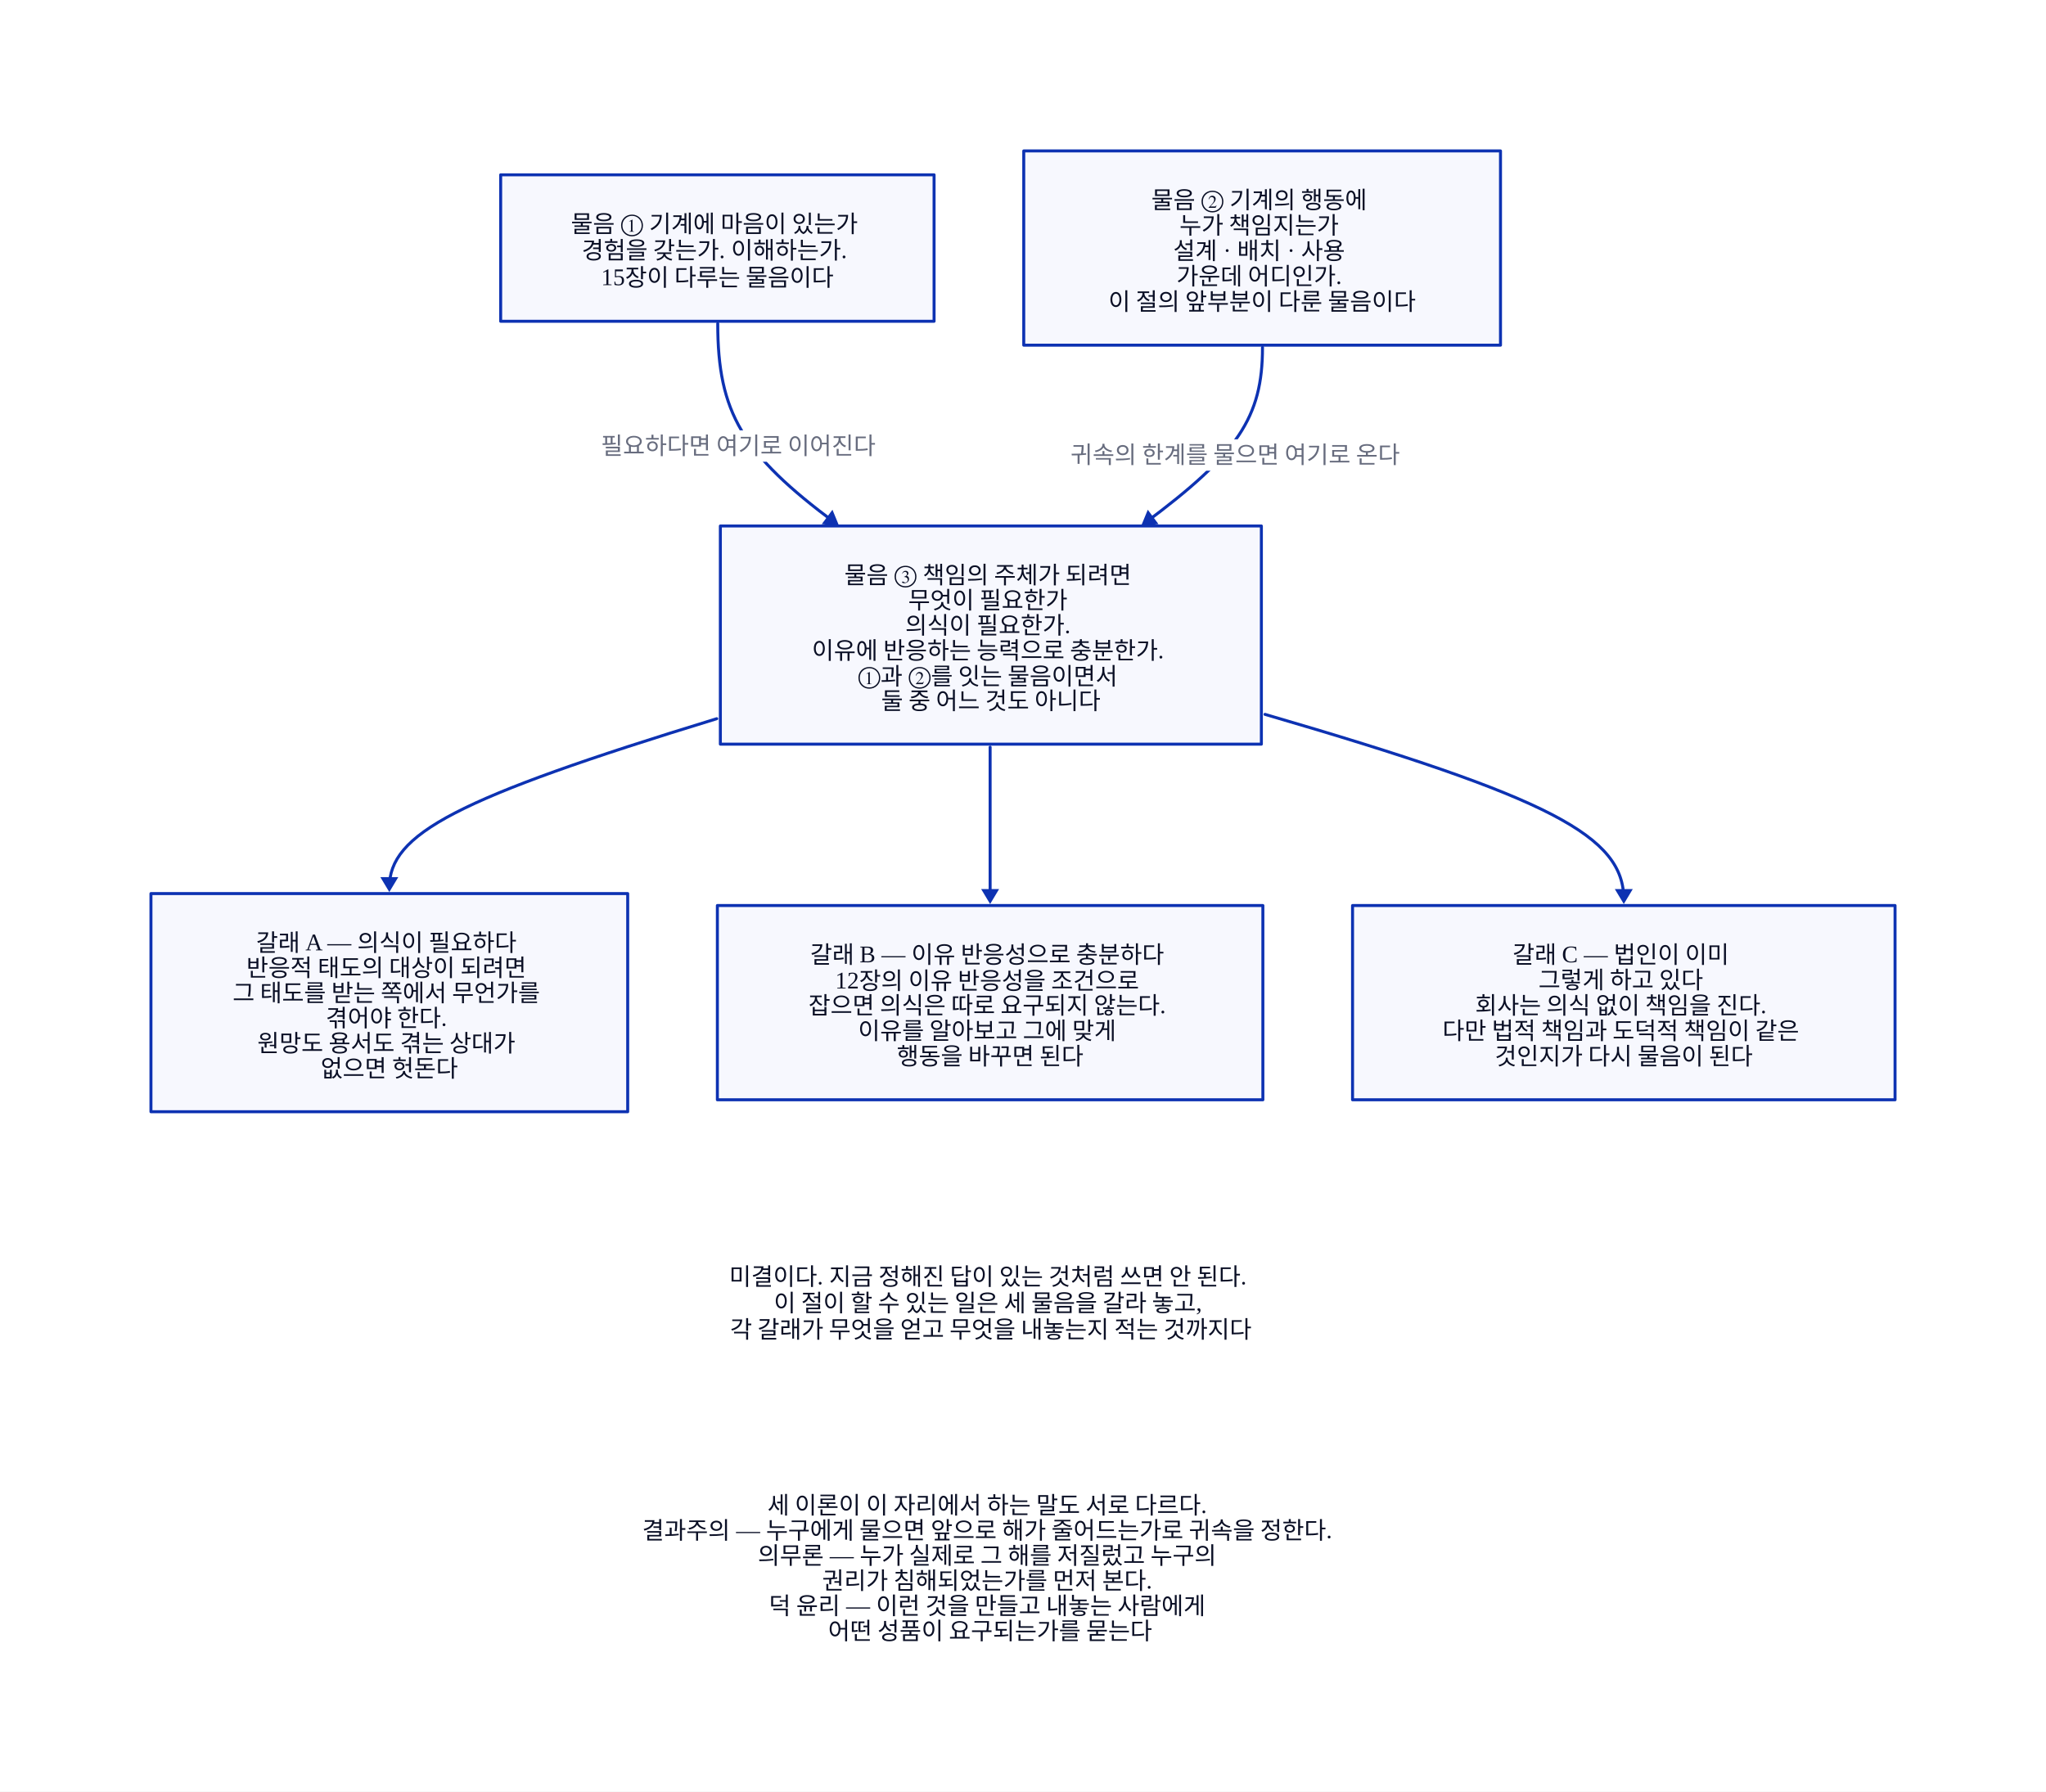
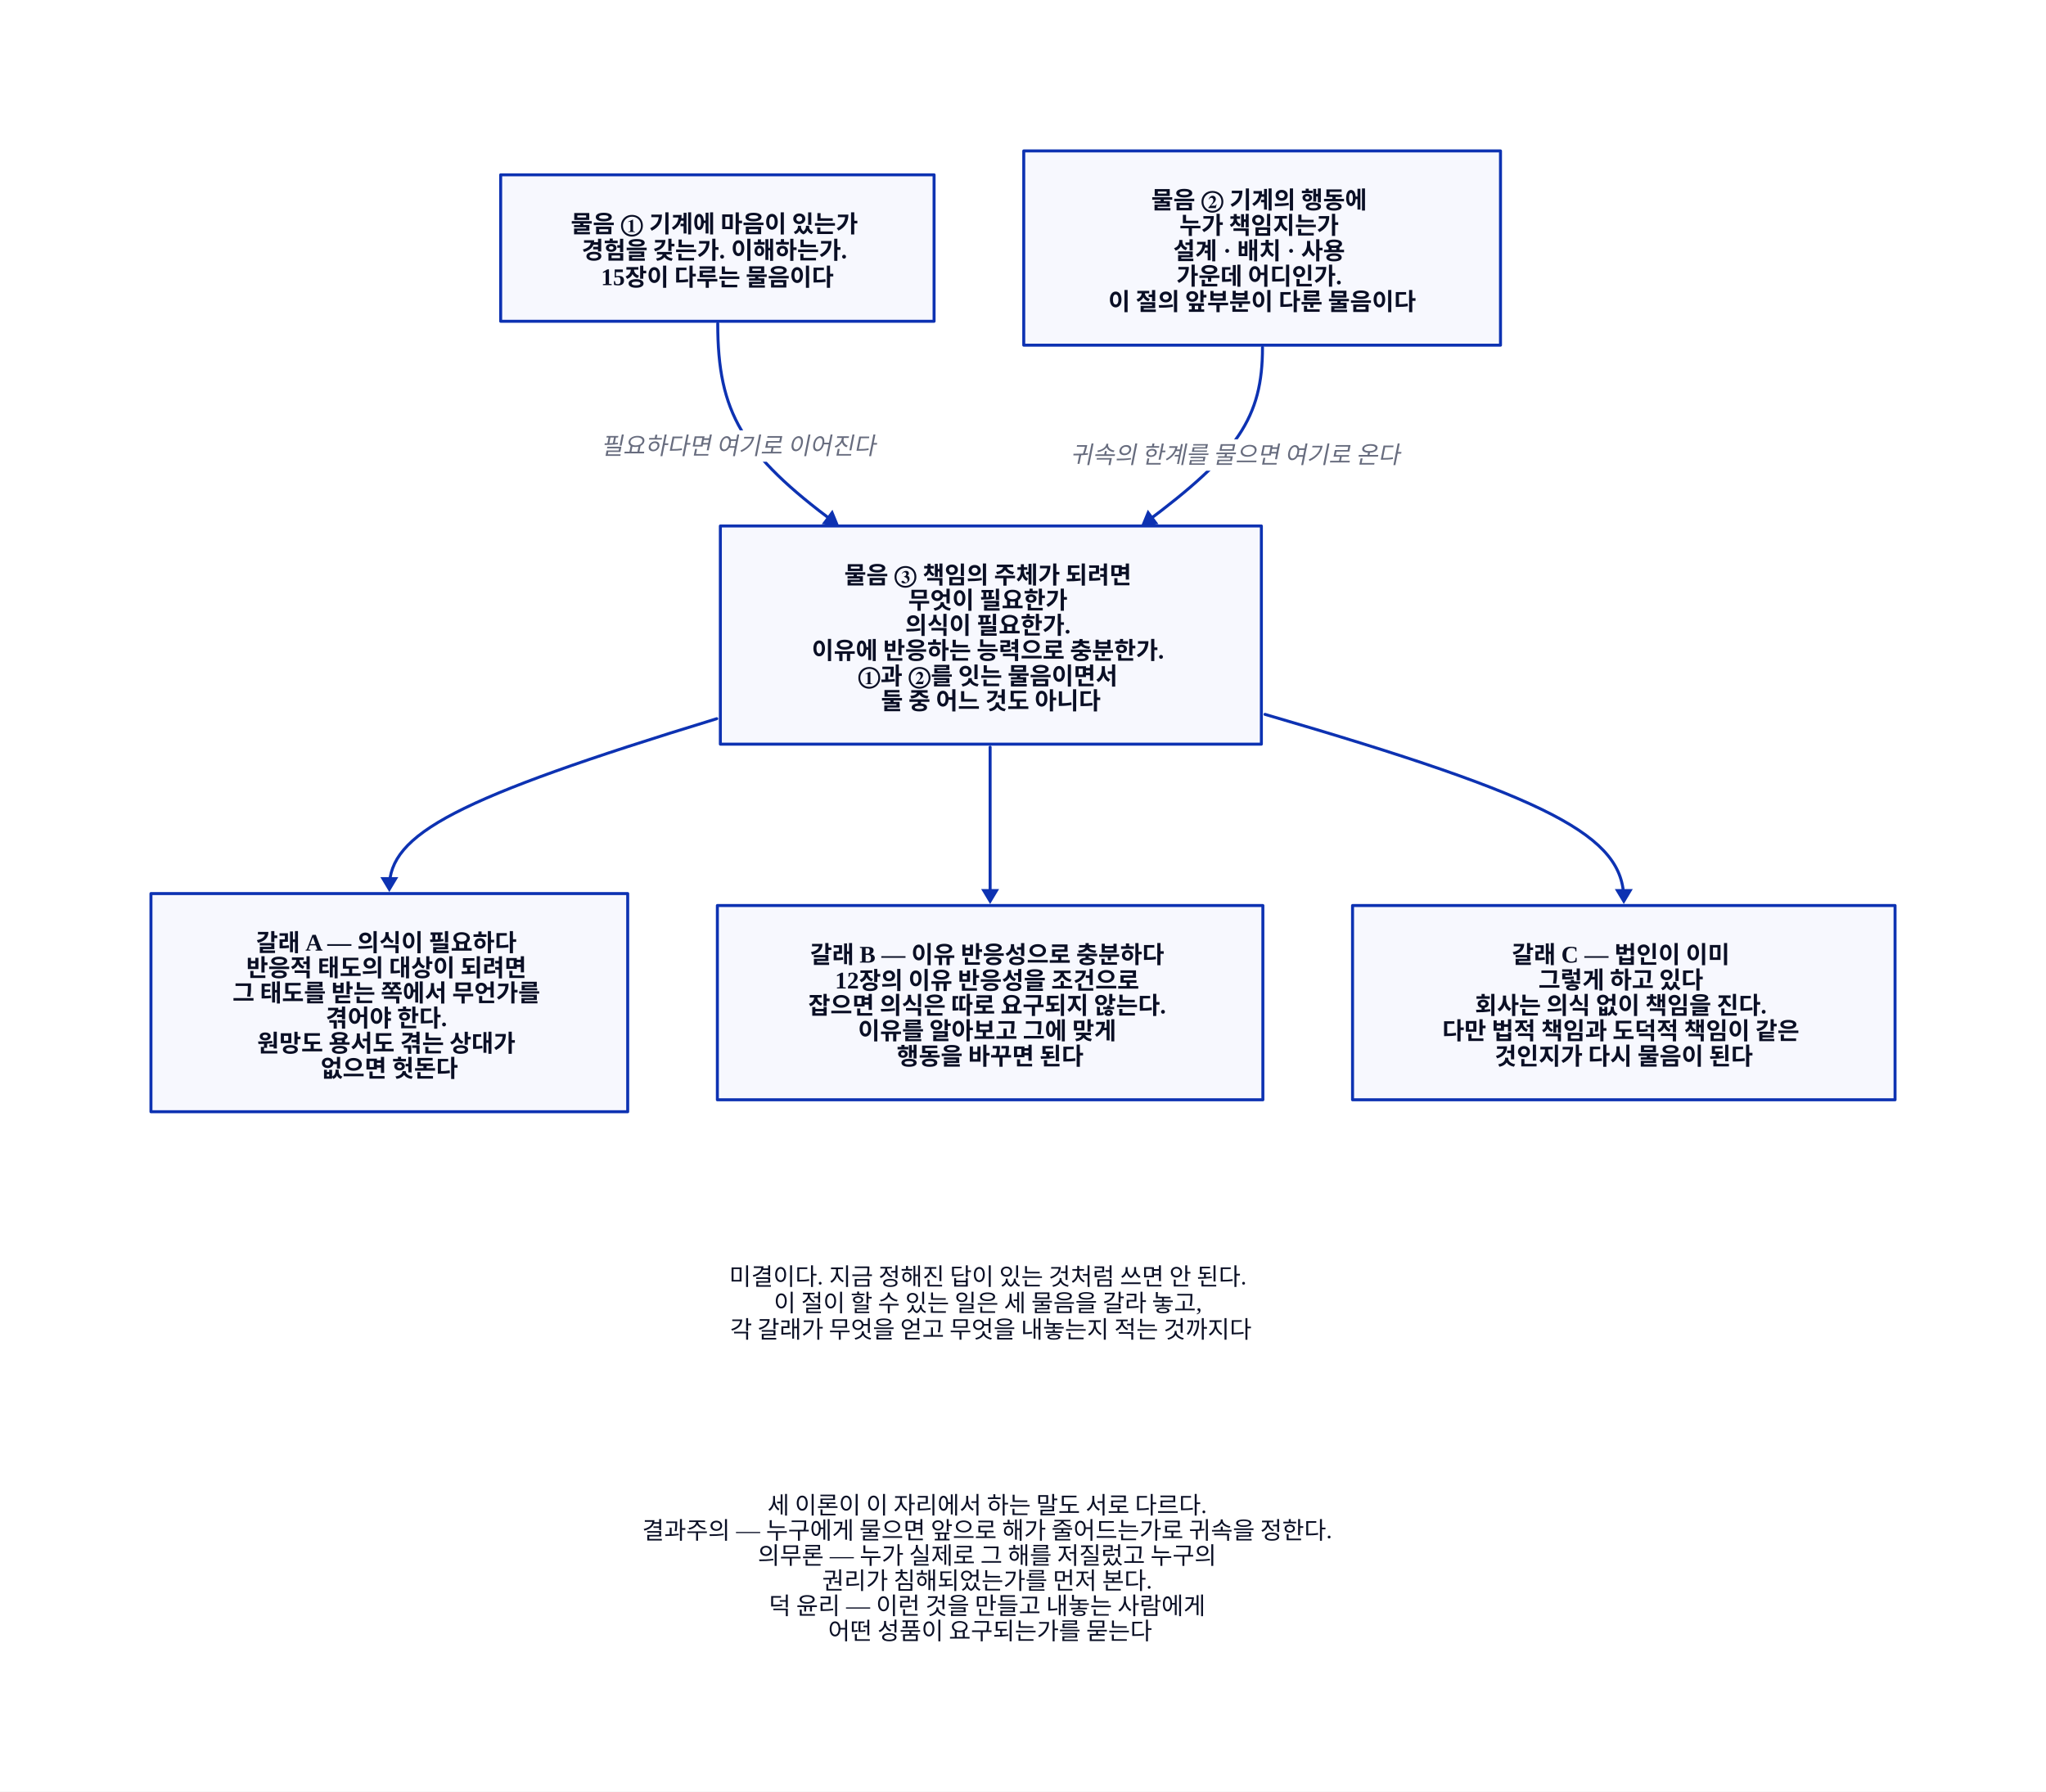
<svg xmlns="http://www.w3.org/2000/svg" width="1369" height="1199" class="d2-171513329 d2-svg" viewBox="-101 -101 1369 1199">
  <rect width="1369" height="1199" x="-101" y="-101" rx="0" style="fill:#fff" />
-   <style>.connection,.shape{stroke-linejoin:round}.shape{shape-rendering:geometricPrecision}.connection{stroke-linecap:round}.d2-171513329 .fill-N1{fill:#0a0f25}.d2-171513329 .fill-N2{fill:#676c7e}.d2-171513329 .fill-B6{fill:#f7f8fe}.d2-171513329 .stroke-B1{stroke:#0d32b2}.s0{stroke-width:2}.s1{text-anchor:middle;font-size:16px}</style>
+   <style>.d2-171513329 .text-bold{font-weight:700}.d2-171513329 .text-italic{font-style:italic}.connection,.shape{stroke-linejoin:round}.shape{shape-rendering:geometricPrecision}.connection{stroke-linecap:round}.d2-171513329 .fill-N1{fill:#0a0f25}.d2-171513329 .fill-N2{fill:#676c7e}.d2-171513329 .fill-B6{fill:#f7f8fe}.d2-171513329 .stroke-B1{stroke:#0d32b2}.s0{stroke-width:2}.s1{text-anchor:middle;font-size:16px}</style>
  <g>
    <g class="shape">
      <path d="M234 16h290v98H234z" class="stroke-B1 fill-B6 s0" />
    </g>
    <text x="379" y="54.5" class="text-bold fill-N1 s1">
      <tspan x="379" dy="0">물음 ① 기계에 마음이 있는가</tspan>
      <tspan x="379" dy="17.667">경험을 갖는가. 이해하는가.</tspan>
      <tspan x="379" dy="17.667">15장이 다루는 물음이다</tspan>
    </text>
  </g>
  <g>
    <g class="shape">
      <path d="M584 0h319v130H584z" class="stroke-B1 fill-B6 s0" />
    </g>
    <text x="743.5" y="38.5" class="text-bold fill-N1 s1">
      <tspan x="743.5" dy="0">물음 ② 기계의 행동에</tspan>
      <tspan x="743.5" dy="17">누가 책임지는가</tspan>
      <tspan x="743.5" dy="17">설계 · 배치 · 사용</tspan>
      <tspan x="743.5" dy="17">가운데 어디인가.</tspan>
      <tspan x="743.5" dy="17">이 절의 앞부분이 다룬 물음이다</tspan>
    </text>
  </g>
  <g>
    <g class="shape">
      <path d="M381 251h362v146H381z" class="stroke-B1 fill-B6 s0" />
    </g>
    <text x="562" y="289.5" class="text-bold fill-N1 s1">
      <tspan x="562" dy="0">물음 ③ 책임의 주체가 되려면</tspan>
      <tspan x="562" dy="16.833">무엇이 필요한가</tspan>
      <tspan x="562" dy="16.833">의식이 필요한가.</tspan>
      <tspan x="562" dy="16.833">이유에 반응하는 능력으로 충분한가.</tspan>
      <tspan x="562" dy="16.833">①과 ②를 잇는 물음이면서</tspan>
      <tspan x="562" dy="16.833">둘 중 어느 것도 아니다</tspan>
    </text>
  </g>
  <g>
    <g class="shape">
      <path d="M0 497h319v146H0z" class="stroke-B1 fill-B6 s0" />
    </g>
    <text x="159.5" y="535.5" class="text-bold fill-N1 s1">
      <tspan x="159.5" dy="0">갈래 A — 의식이 필요하다</tspan>
      <tspan x="159.5" dy="16.833">반응적 태도의 대상이 되려면</tspan>
      <tspan x="159.5" dy="16.833">그 태도를 받는 쪽에서 무언가를</tspan>
      <tspan x="159.5" dy="16.833">겪어야 한다.</tspan>
      <tspan x="159.5" dy="16.833">원망도 용서도 겪는 상대가</tspan>
      <tspan x="159.5" dy="16.833">없으면 헛돈다</tspan>
    </text>
  </g>
  <g>
    <g class="shape">
      <path d="M379 505h365v130H379z" class="stroke-B1 fill-B6 s0" />
    </g>
    <text x="561.5" y="543.5" class="text-bold fill-N1 s1">
      <tspan x="561.5" dy="0">갈래 B — 이유 반응성으로 충분하다</tspan>
      <tspan x="561.5" dy="17">12장의 이유 반응성을 조건으로</tspan>
      <tspan x="561.5" dy="17">잡으면 의식은 따로 요구되지 않는다.</tspan>
      <tspan x="561.5" dy="17">이유를 알아보고 그에 맞게</tspan>
      <tspan x="561.5" dy="17">행동을 바꾸면 된다</tspan>
    </text>
  </g>
  <g>
    <g class="shape">
      <path d="M804 505h363v130H804z" class="stroke-B1 fill-B6 s0" />
    </g>
    <text x="985.5" y="543.5" class="text-bold fill-N1 s1">
      <tspan x="985.5" dy="0">갈래 C — 법인이 이미</tspan>
      <tspan x="985.5" dy="17">그렇게 하고 있다</tspan>
      <tspan x="985.5" dy="17">회사는 의식 없이 책임을 진다.</tspan>
      <tspan x="985.5" dy="17">다만 법적 책임과 도덕적 책임이 같은</tspan>
      <tspan x="985.5" dy="17">것인지가 다시 물음이 된다</tspan>
    </text>
  </g>
  <text x="562" y="759" class="fill-N1 s1">
    <tspan x="562" dy="0">미결이다. 지금 정해진 답이 있는 것처럼 쓰면 안 된다.</tspan>
    <tspan x="562" dy="17.667">이 절이 할 수 있는 일은 세 물음을 갈라 놓고,</tspan>
    <tspan x="562" dy="17.667">각 갈래가 무엇을 얻고 무엇을 내놓는지 적는 것까지다</tspan>
  </text>
  <text x="561.5" y="912" class="fill-N1 s1">
    <tspan x="561.5" dy="0">세 이론이 이 자리에서 하는 말도 서로 다르다.</tspan>
    <tspan x="561.5" dy="16.833">결과주의 — 누구에게 물으면 앞으로 해가 줄어드는가로 귀속을 정한다.</tspan>
    <tspan x="561.5" dy="16.833">의무론 — 누가 실제로 그 해를 저질렀고 누구의</tspan>
    <tspan x="561.5" dy="16.833">권리가 침해되었는가를 먼저 본다.</tspan>
    <tspan x="561.5" dy="16.833">덕 윤리 — 이런 것을 만들고 내놓는 사람에게</tspan>
    <tspan x="561.5" dy="16.833">어떤 성품이 요구되는가를 묻는다</tspan>
  </text>
  <marker id="mk-d2-171513329-3488378134" markerHeight="12" markerUnits="userSpaceOnUse" markerWidth="10" orient="auto" refX="7" refY="6" viewBox="0 0 10 12">
    <path stroke-width="2" d="m0 0 10 6-10 6z" class="connection" style="fill:#0d32b2" />
  </marker>
  <path fill="none" marker-end="url(#mk-d2-171513329-3488378134)" d="M379.25 115.5c0 59.6 16.4 87.2 78.79 133.613" class="connection stroke-B1 s0" mask="url(#d2-171513329)" />
  <text x="393" y="203" class="text-italic fill-N2 s1">필요하다면 여기로 이어진다</text>
  <path fill="none" marker-end="url(#mk-d2-171513329-3488378134)" d="M743.75 131.5c0 46.8-16.4 71.2-78.79 117.613" class="connection stroke-B1 s0" mask="url(#d2-171513329)" />
  <text x="725.5" y="209" class="text-italic fill-N2 s1">귀속의 한계를 물으면 여기로 온다</text>
  <path fill="none" marker-end="url(#mk-d2-171513329-3488378134)" d="M378.588 379.965C203.7 433.476 159.5 457 159.5 493" class="connection stroke-B1 s0" mask="url(#d2-171513329)" />
  <path fill="none" marker-end="url(#mk-d2-171513329-3488378134)" d="M561.5 399v102" class="connection stroke-B1 s0" mask="url(#d2-171513329)" />
  <path fill="none" marker-end="url(#mk-d2-171513329-3488378134)" d="M745.42 377.066C937.1 432.901 985.5 458.6 985.5 501" class="connection stroke-B1 s0" mask="url(#d2-171513329)" />
  <mask id="d2-171513329" width="1369" height="1199" x="-101" y="-101" maskUnits="userSpaceOnUse">
    <path fill="#fff" d="M-101-101h1369v1199H-101z" />
    <path d="M272 187h242v21H272zM582 193h287v21H582z" />
  </mask>
</svg>
